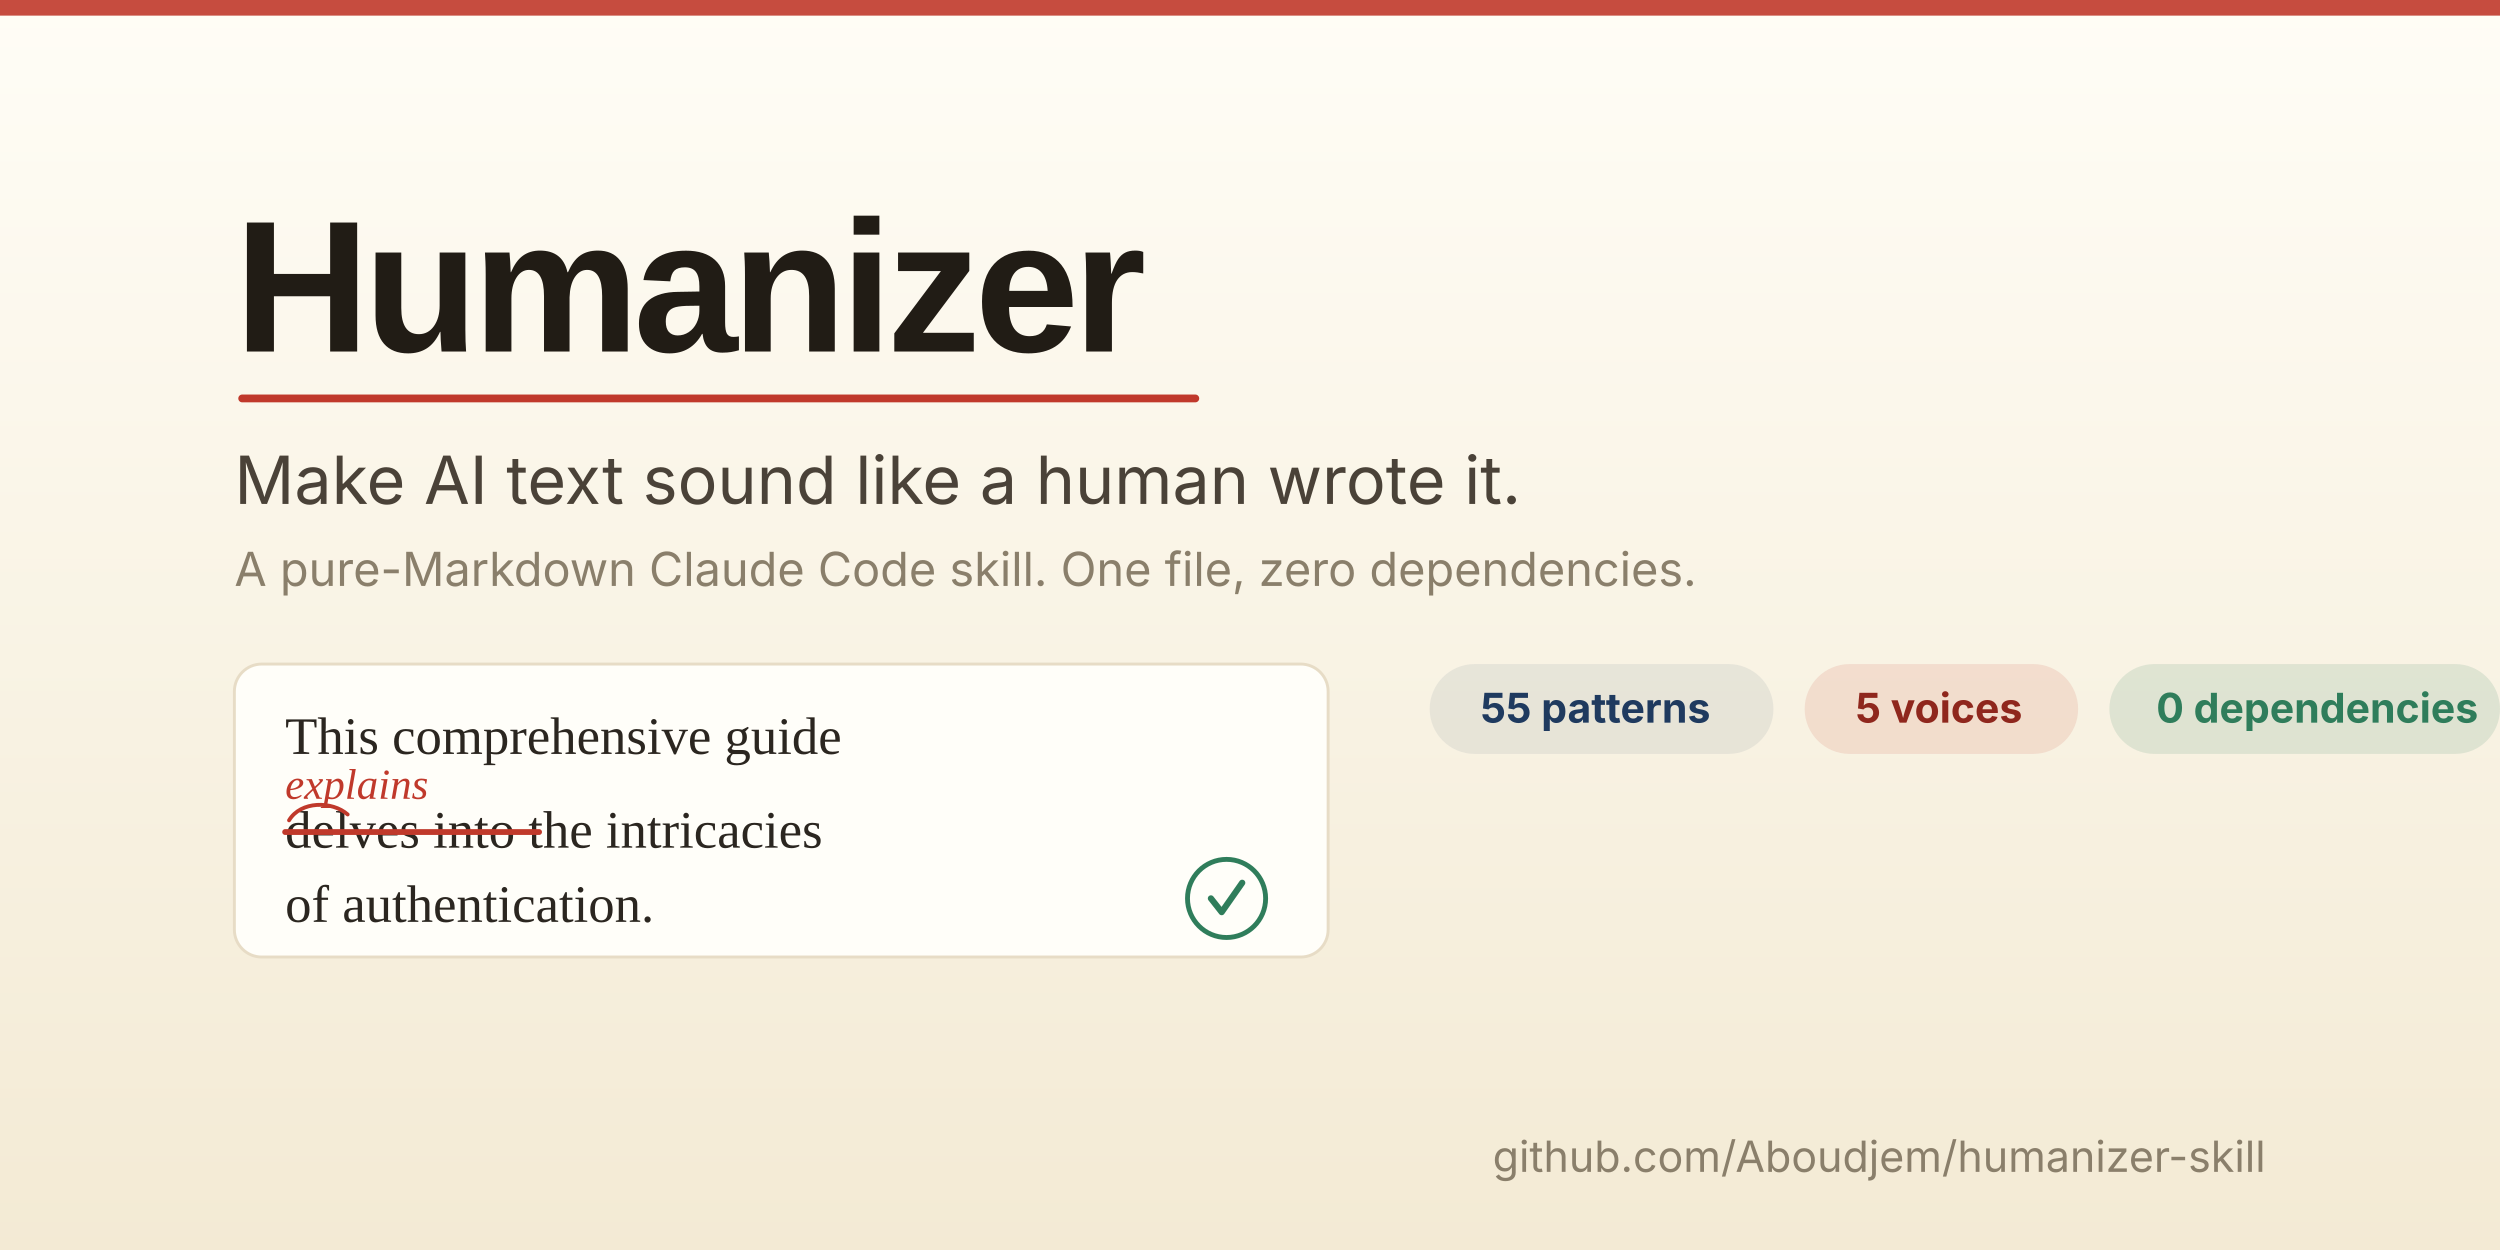
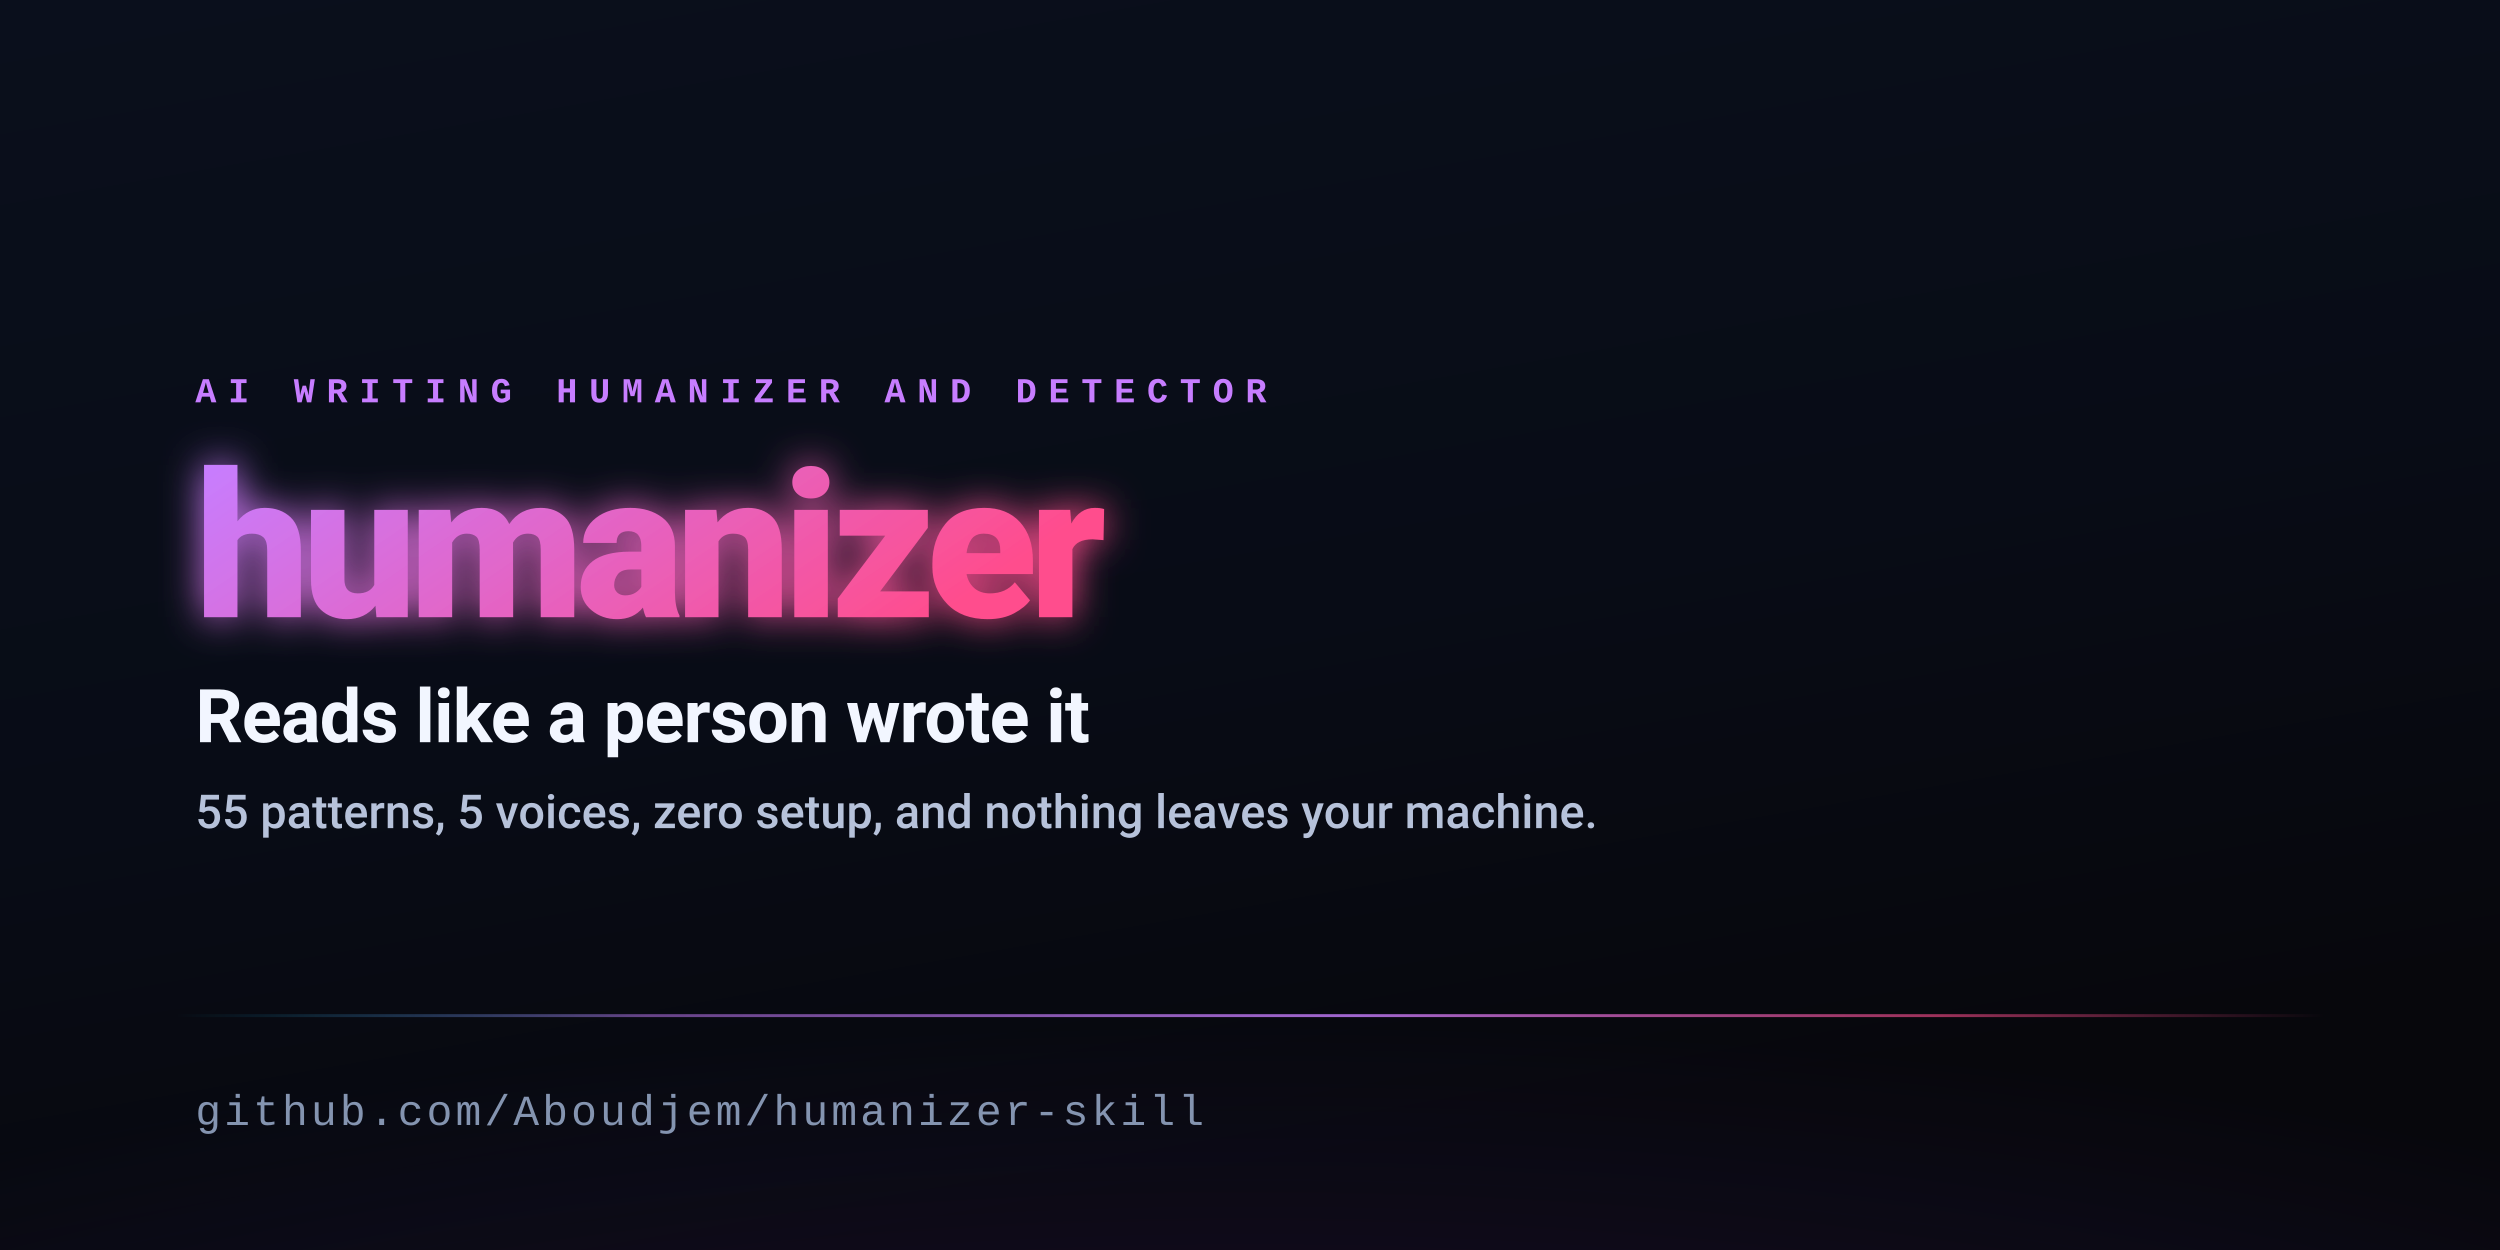
- <svg xmlns="http://www.w3.org/2000/svg" viewBox="0 0 1280 640" width="1280" height="640" fill="none" role="img" aria-label="Humanizer social card: a red editing pen strikes through an AI-sounding phrase and corrects it by hand. 55 patterns, 5 voices, zero dependencies.">
+ <svg xmlns="http://www.w3.org/2000/svg" viewBox="0 0 1280 640" width="1280" height="640" fill="none" role="img" aria-label="humanizer: an AI writing humanizer and detector. Reads like a person wrote it. 55 patterns, 5 voices, zero setup, and nothing leaves your machine.">
  <defs>
-     <linearGradient id="page" x1="0" y1="0" x2="0" y2="1">
-       <stop offset="0" stop-color="#fffdf6" />
-       <stop offset="1" stop-color="#f3ead4" />
+     <linearGradient id="sp-ground" x1="0" y1="0" x2="0.35" y2="1">
+       <stop offset="0%" stop-color="#0A0F1C" />
+       <stop offset="60%" stop-color="#080C16" />
+       <stop offset="100%" stop-color="#07070C" />
    </linearGradient>
+     <radialGradient id="sp-bloom" cx="0.5" cy="1" r="0.75">
+       <stop offset="0%" stop-color="#FF2D78" stop-opacity="0.30" />
+       <stop offset="38%" stop-color="#7C3AED" stop-opacity="0.14" />
+       <stop offset="100%" stop-color="#7C3AED" stop-opacity="0" />
+     </radialGradient>
+     <linearGradient id="sp-brand" x1="0" y1="0" x2="1" y2="0.25" gradientUnits="objectBoundingBox">
+       <stop offset="0%" stop-color="#C77DFF" />
+       <stop offset="100%" stop-color="#FF4D8D" />
+     </linearGradient>
+     <linearGradient id="sp-horizon" gradientUnits="userSpaceOnUse" x1="90" y1="520" x2="1190" y2="520">
+       <stop offset="0%" stop-color="#00D4FF" stop-opacity="0" />
+       <stop offset="22%" stop-color="#C77DFF" stop-opacity="0.5" />
+       <stop offset="55%" stop-color="#C77DFF" stop-opacity="0.8" />
+       <stop offset="82%" stop-color="#FF4D8D" stop-opacity="0.6" />
+       <stop offset="100%" stop-color="#FF4D8D" stop-opacity="0" />
+     </linearGradient>
+     <filter id="sp-glow" x="-40%" y="-40%" width="180%" height="180%">
+       <feGaussianBlur stdDeviation="10" result="b" />
+       <feMerge>
+         <feMergeNode in="b" />
+         <feMergeNode in="SourceGraphic" />
+       </feMerge>
+     </filter>
  </defs>
-   <rect width="1280" height="640" fill="url(#page)" />
-   <rect x="0" y="0" width="1280" height="8" fill="#c0392b" opacity="0.9" />
-   <text x="120" y="180" font-family="'Segoe UI',Arial,system-ui,-apple-system,sans-serif" font-size="96" font-weight="800" letter-spacing="-3" fill="#211c15">Humanizer</text>
-   <line x1="124" y1="204" x2="612" y2="204" stroke="#c0392b" stroke-width="4" stroke-linecap="round" />
-   <text x="120" y="258" font-family="system-ui,-apple-system,sans-serif" font-size="34" fill="#4a4238">Make AI text sound like a human wrote it.</text>
-   <text x="120" y="300" font-family="system-ui,-apple-system,sans-serif" font-size="24" fill="#8a7f6b">A pure-Markdown Claude Code skill. One file, zero dependencies.</text>
-   <g transform="translate(120,340)">
-     <rect x="0" y="0" width="560" height="150" rx="14" fill="#fffef9" stroke="#e7dcc6" stroke-width="1.5" />
-     <text x="26" y="46" font-family="Georgia,'Times New Roman',serif" font-size="27" fill="#2b2620">This comprehensive guide</text>
-     <text x="26" y="94" font-family="Georgia,'Times New Roman',serif" font-size="27" fill="#2b2620">delves into the intricacies</text>
-     <text x="26" y="132" font-family="Georgia,'Times New Roman',serif" font-size="27" fill="#2b2620">of authentication.</text>
-     <line x1="26" y1="86" x2="156" y2="86" stroke="#c0392b" stroke-width="3" stroke-linecap="round" />
-     <path d="M28,80 C34,70 50,70 58,77" stroke="#c0392b" stroke-width="2" fill="none" stroke-linecap="round" />
-     <text x="26" y="69" font-family="Georgia,'Times New Roman',serif" font-style="italic" font-size="22" fill="#c0392b">explains</text>
-     <g transform="translate(508,120)">
-       <circle cx="0" cy="0" r="20" fill="none" stroke="#2f7d5b" stroke-width="2.5" />
-       <path d="M-8,0 L-2.5,7 L8,-8" stroke="#2f7d5b" stroke-width="3.2" fill="none" stroke-linecap="round" stroke-linejoin="round" />
-     </g>
+   <style>
+     .disp { font-family: system-ui, -apple-system, 'Segoe UI', Roboto, 'Helvetica Neue', Arial, sans-serif; }
+     .mono { font-family: ui-monospace, SFMono-Regular, 'SF Mono', Menlo, Consolas, 'Liberation Mono', monospace; }
+   </style>
+   <rect width="1280" height="640" fill="url(#sp-ground)" />
+   <ellipse cx="640" cy="648" rx="780" ry="250" fill="url(#sp-bloom)" opacity="0.85" />
+   <line x1="90" y1="520" x2="1190" y2="520" stroke="url(#sp-horizon)" stroke-width="1.5" />
+   <text class="mono" x="100" y="206" font-size="18" font-weight="600" letter-spacing="6" fill="#C77DFF">AI WRITING HUMANIZER AND DETECTOR</text>
+   <g filter="url(#sp-glow)">
+     <text class="disp" x="100" y="316" font-size="104" font-weight="800" letter-spacing="-4" fill="url(#sp-brand)">humanizer</text>
  </g>
-   <g font-family="system-ui,-apple-system,sans-serif" font-weight="700" font-size="21">
-     <rect x="732" y="340" width="176" height="46" rx="23" fill="#1f3a5f" opacity="0.08" />
-     <text x="758" y="370" fill="#1f3a5f">55 patterns</text>
-     <rect x="924" y="340" width="140" height="46" rx="23" fill="#c0392b" opacity="0.12" />
-     <text x="950" y="370" fill="#8f271d">5 voices</text>
-     <rect x="1080" y="340" width="200" height="46" rx="23" fill="#2f7d5b" opacity="0.13" />
-     <text x="1104" y="370" fill="#2f7d5b">0 dependencies</text>
-   </g>
-   <text x="1160" y="600" font-family="system-ui,-apple-system,sans-serif" font-size="22" fill="#8a7f6b" text-anchor="end">github.com/Aboudjem/humanizer-skill</text>
+   <text class="disp" x="100" y="380" font-size="38" font-weight="700" letter-spacing="-0.5" fill="#F2F6FF">Reads like a person wrote it</text>
+   <text class="disp" x="100" y="424" font-size="24" font-weight="500" fill="#B6C2DA">55 patterns, 5 voices, zero setup, and nothing leaves your machine.</text>
+   <text class="mono" x="100" y="576" font-size="22" letter-spacing="1.6" fill="#8494B0">github.com/Aboudjem/humanizer-skill</text>
</svg>
